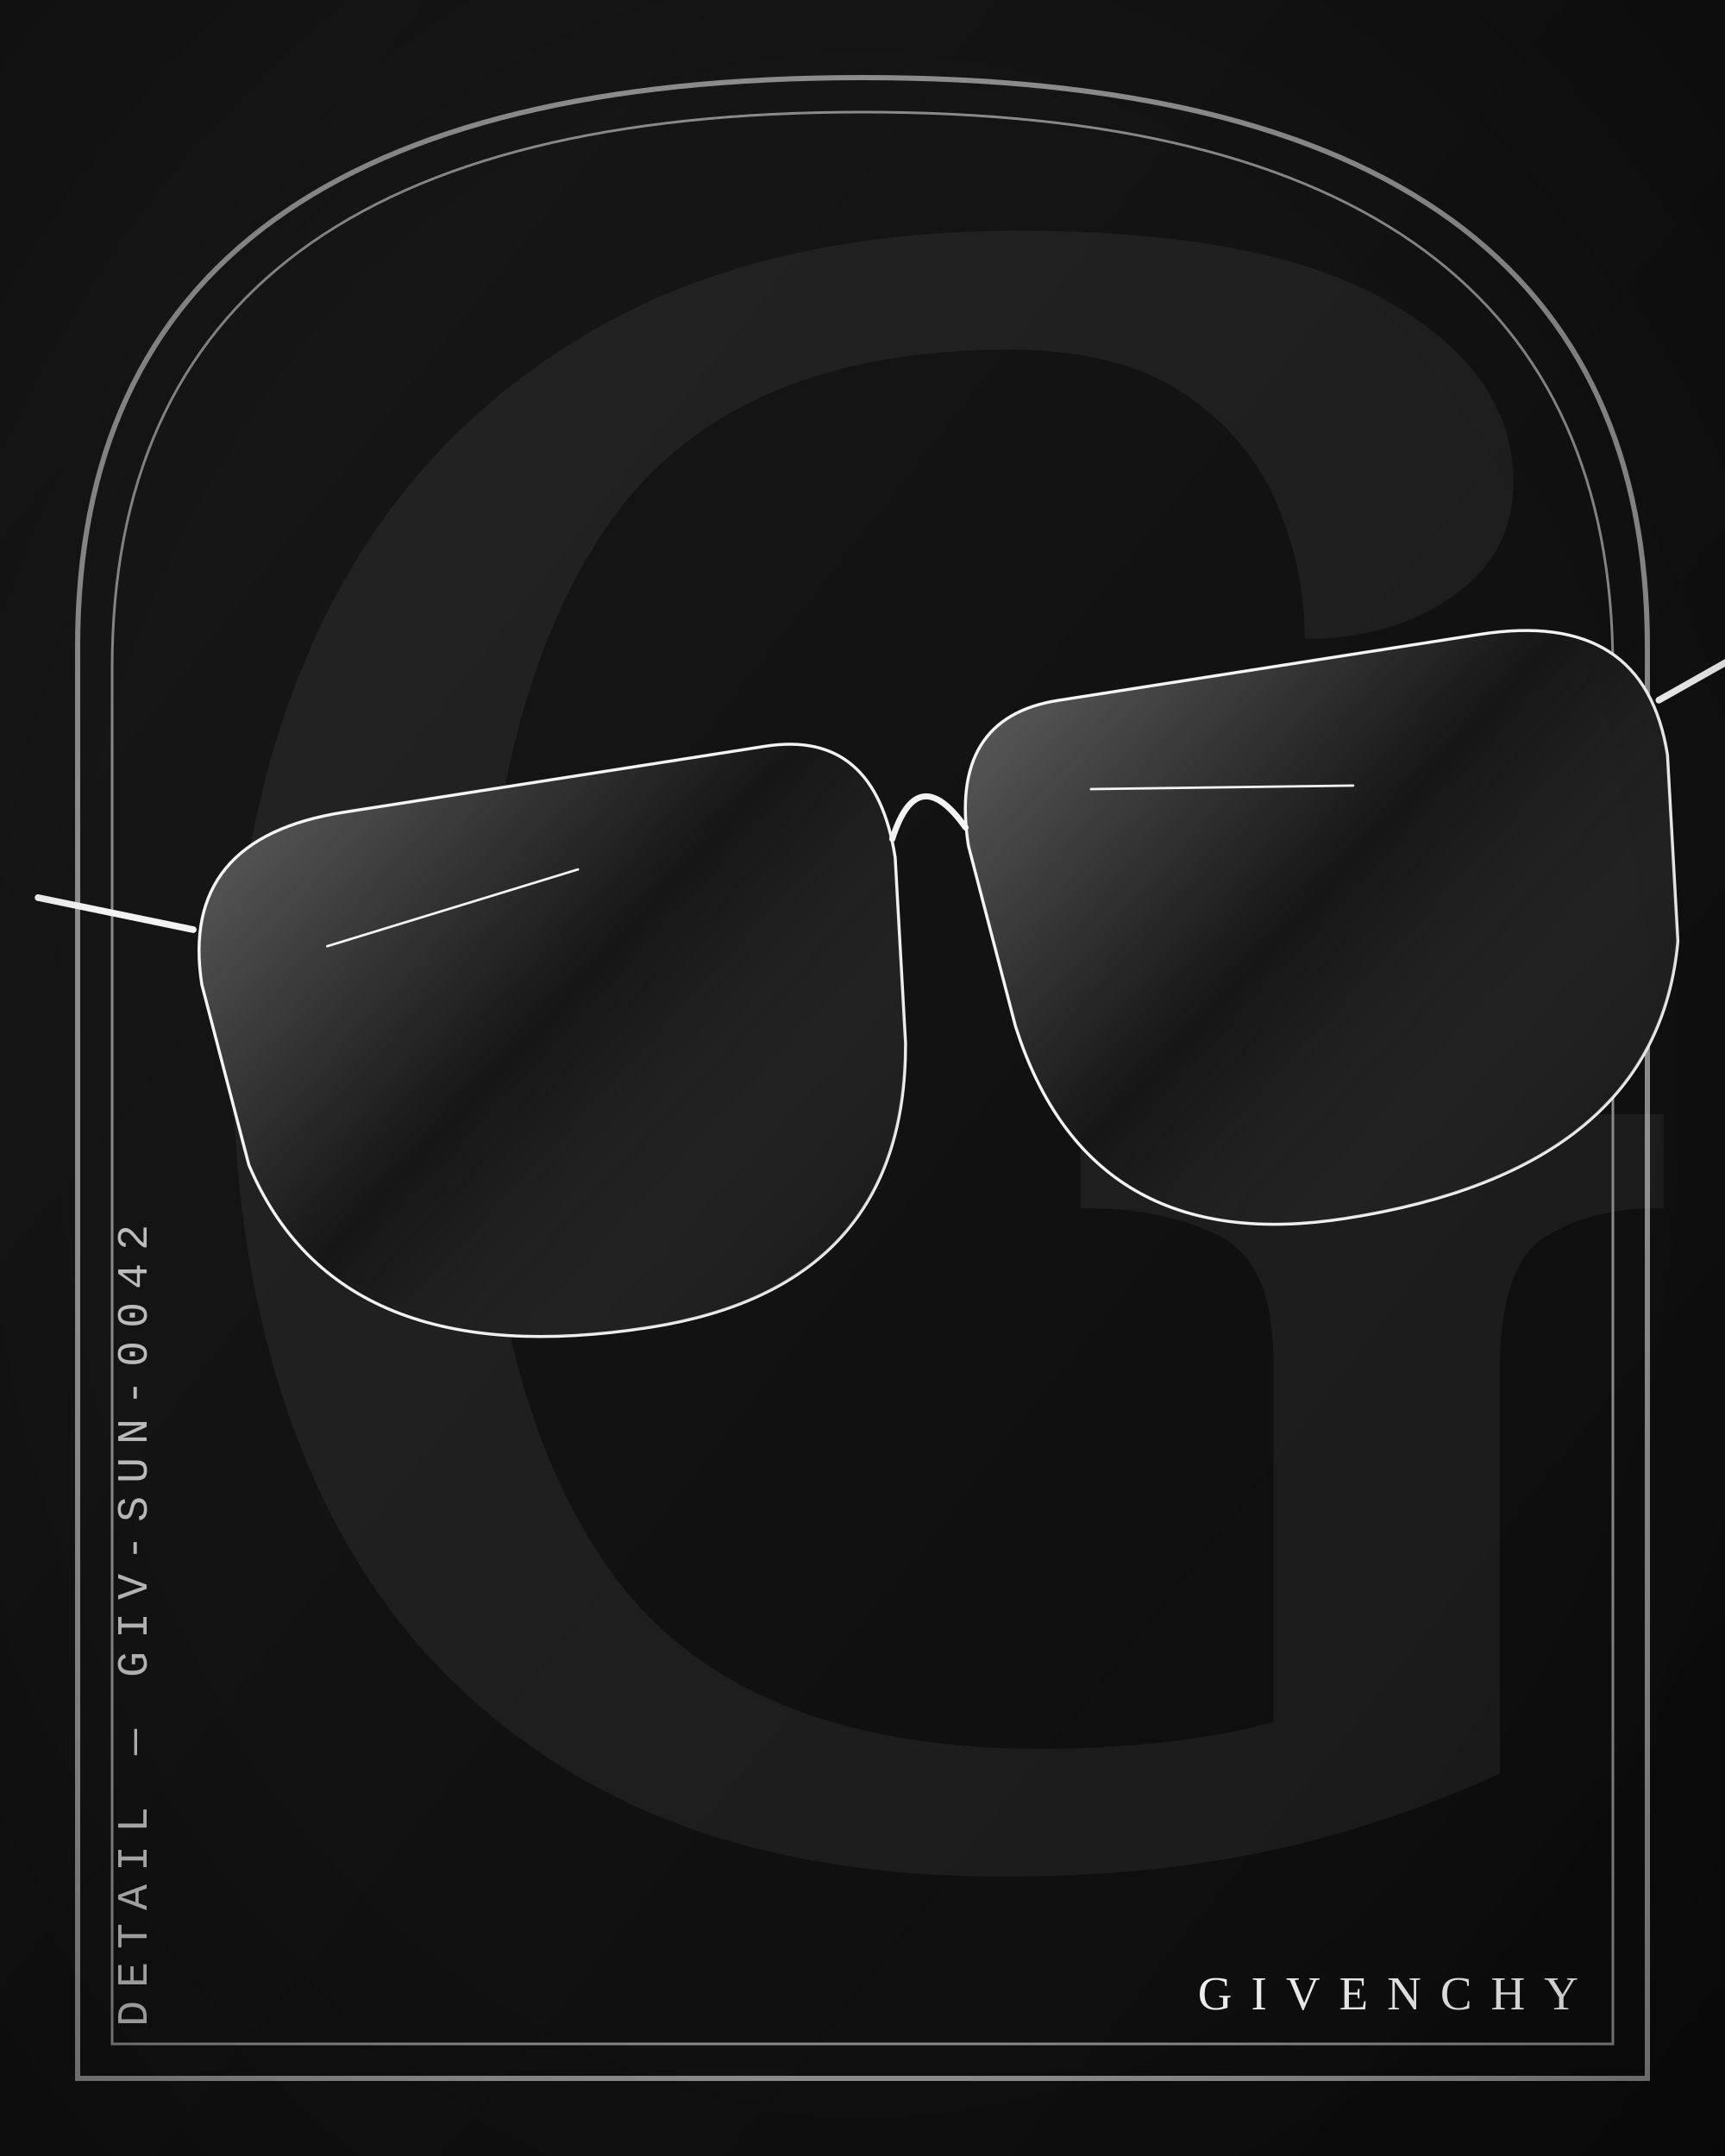
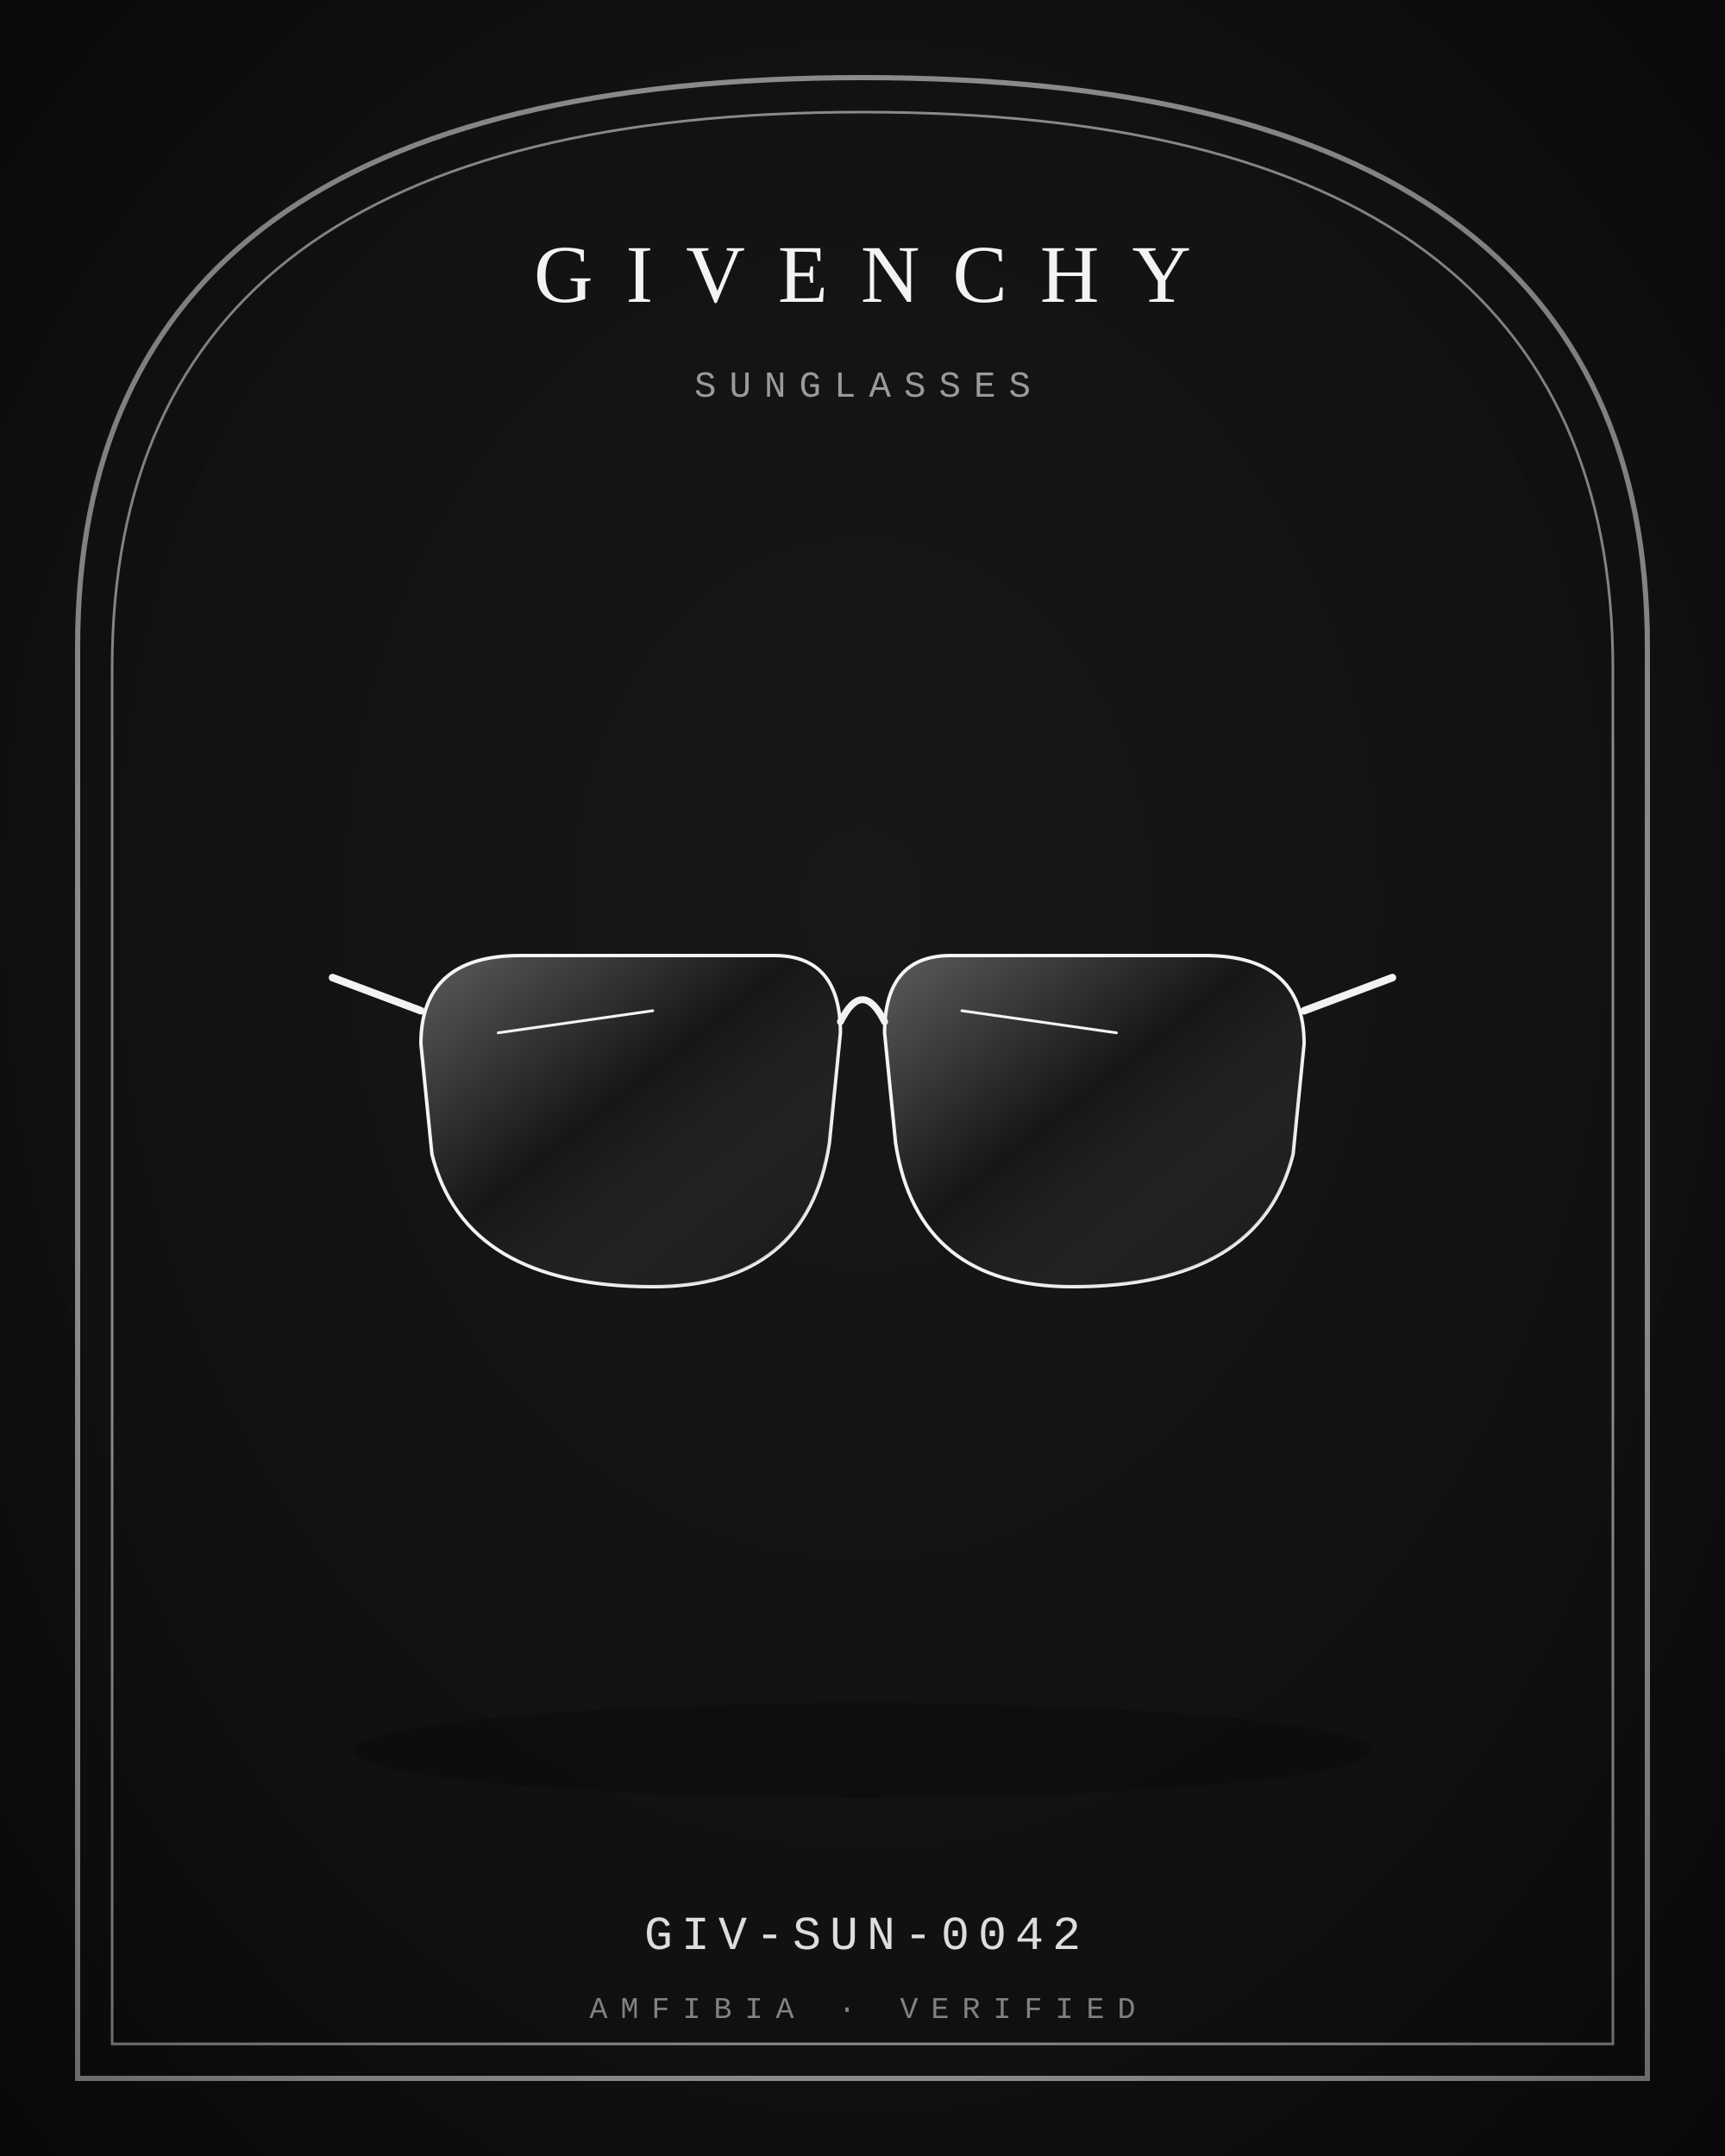
<svg xmlns="http://www.w3.org/2000/svg" viewBox="0 0 400 500" width="800" height="1000">
  <defs>
    <radialGradient id="bg" cx="50%" cy="42%" r="80%">
      <stop offset="0" stop-color="#181818" />
      <stop offset="1" stop-color="#0C0C0C" />
    </radialGradient>
    <linearGradient id="bgd" x1="0" y1="0" x2="1" y2="1">
      <stop offset="0" stop-color="#181818" />
      <stop offset="1" stop-color="#0C0C0C" />
    </linearGradient>
    <linearGradient id="sheen" x1="0" y1="0" x2="1" y2="1">
      <stop offset="0" stop-color="#fff" stop-opacity=".30" />
      <stop offset=".45" stop-color="#fff" stop-opacity="0" />
      <stop offset="1" stop-color="#000" stop-opacity=".22" />
    </linearGradient>
    <linearGradient id="multi" x1="0" y1="0" x2="1" y2="1">
      <stop offset="0" stop-color="#B3122E" />
      <stop offset=".35" stop-color="#C9A227" />
      <stop offset=".7" stop-color="#2F5D46" />
      <stop offset="1" stop-color="#3557A0" />
    </linearGradient>
    <radialGradient id="vig" cx="50%" cy="50%" r="75%">
      <stop offset=".6" stop-color="#000" stop-opacity="0" />
      <stop offset="1" stop-color="#000" stop-opacity=".35" />
    </radialGradient>
  </defs>
-   <rect width="400" height="500" fill="url(#bgd)" />
-   <text x="210" y="430" text-anchor="middle" font-family="Georgia, serif" font-size="520" fill="#F3F3F3" opacity="0.06">G</text>
+   <rect width="400" height="500" fill="url(#bg)" />
  <path d="M18 482 L18 150 Q18 18 200 18 Q382 18 382 150 L382 482 Z" fill="none" stroke="#F3F3F3" stroke-width="1.2" opacity="0.55" />
  <path d="M26 474 L26 155 Q26 26 200 26 Q374 26 374 155 L374 474 Z" fill="none" stroke="#8A8A8A" stroke-width="0.6" />
-   <g transform="rotate(-8.9 200 250) translate(9 20) scale(2.15)">
-     <path d="M20 86 Q20 70 38 70 L84 70 Q96 70 96 84 L94 104 Q90 130 62 130 Q28 130 22 106 Z" fill="#161616" stroke="#F3F3F3" stroke-width="1.4" stroke-linejoin="round" stroke-linecap="round" vector-effect="non-scaling-stroke" />
+   <ellipse cx="200" cy="406" rx="118" ry="11" fill="#000" opacity="0.22" />
+   <g transform="translate(72 132) scale(1.28)">
+     <path d="M20 86 Q20 70 38 70 L84 70 Q96 70 96 84 L94 104 Q90 130 62 130 Q28 130 22 106 Z" fill="#161616" stroke="#F3F3F3" stroke-width="1.6" stroke-linejoin="round" stroke-linecap="round" vector-effect="non-scaling-stroke" />
    <path d="M20 86 Q20 70 38 70 L84 70 Q96 70 96 84 L94 104 Q90 130 62 130 Q28 130 22 106 Z" fill="url(#sheen)" stroke="none" />
-     <path d="M180 86 Q180 70 162 70 L116 70 Q104 70 104 84 L106 104 Q110 130 138 130 Q172 130 178 106 Z" fill="#161616" stroke="#F3F3F3" stroke-width="1.4" stroke-linejoin="round" stroke-linecap="round" vector-effect="non-scaling-stroke" />
+     <path d="M180 86 Q180 70 162 70 L116 70 Q104 70 104 84 L106 104 Q110 130 138 130 Q172 130 178 106 Z" fill="#161616" stroke="#F3F3F3" stroke-width="1.6" stroke-linejoin="round" stroke-linecap="round" vector-effect="non-scaling-stroke" />
    <path d="M180 86 Q180 70 162 70 L116 70 Q104 70 104 84 L106 104 Q110 130 138 130 Q172 130 178 106 Z" fill="url(#sheen)" stroke="none" />
-     <path d="M96 82 Q100 74 104 82" fill="none" stroke="#F3F3F3" stroke-width="2.8" stroke-linejoin="round" stroke-linecap="round" vector-effect="non-scaling-stroke" />
-     <path d="M20 80 L4 74 M180 80 L196 74" fill="none" stroke="#F3F3F3" stroke-width="3.08" stroke-linejoin="round" stroke-linecap="round" vector-effect="non-scaling-stroke" />
-     <path d="M34 84 L62 80 M118 80 L146 84" fill="none" stroke="#F3F3F3" stroke-width="1.12" stroke-linejoin="round" stroke-linecap="round" vector-effect="non-scaling-stroke" />
-   </g>
-   <g transform="translate(34 470) rotate(-90)">
-     <text x="0" y="0" text-anchor="start" font-family="'Courier New', Courier, monospace" font-size="10" letter-spacing="3" fill="#F3F3F3" opacity="0.75">DETAIL — GIV-SUN-0042</text>
+     <path d="M96 82 Q100 74 104 82" fill="none" stroke="#F3F3F3" stroke-width="3.2" stroke-linejoin="round" stroke-linecap="round" vector-effect="non-scaling-stroke" />
+     <path d="M20 80 L4 74 M180 80 L196 74" fill="none" stroke="#F3F3F3" stroke-width="3.52" stroke-linejoin="round" stroke-linecap="round" vector-effect="non-scaling-stroke" />
+     <path d="M34 84 L62 80 M118 80 L146 84" fill="none" stroke="#F3F3F3" stroke-width="1.28" stroke-linejoin="round" stroke-linecap="round" vector-effect="non-scaling-stroke" />
  </g>
  <g>
-     <text x="366" y="466" text-anchor="end" font-size="11" fill="#F3F3F3" font-family="'Trajan Pro', 'Times New Roman', serif" font-weight="400" letter-spacing="4.4">GIVENCHY</text>
+     <text x="200" y="70" text-anchor="middle" font-size="19" fill="#F3F3F3" font-family="'Trajan Pro', 'Times New Roman', serif" font-weight="400" letter-spacing="7.6">GIVENCHY</text>
  </g>
+   <text x="200" y="92" text-anchor="middle" font-family="'Courier New', Courier, monospace" font-size="8.5" letter-spacing="3" fill="#F3F3F3" opacity="0.6">SUNGLASSES</text>
+   <text x="200" y="452" text-anchor="middle" font-family="'Courier New', Courier, monospace" font-size="11" letter-spacing="2" fill="#F3F3F3" opacity="0.9">GIV-SUN-0042</text>
+   <text x="200" y="468" text-anchor="middle" font-family="'Courier New', Courier, monospace" font-size="7" letter-spacing="3" fill="#F3F3F3" opacity="0.5">AMFIBIA · VERIFIED</text>
  <rect width="400" height="500" fill="url(#vig)" />
</svg>
